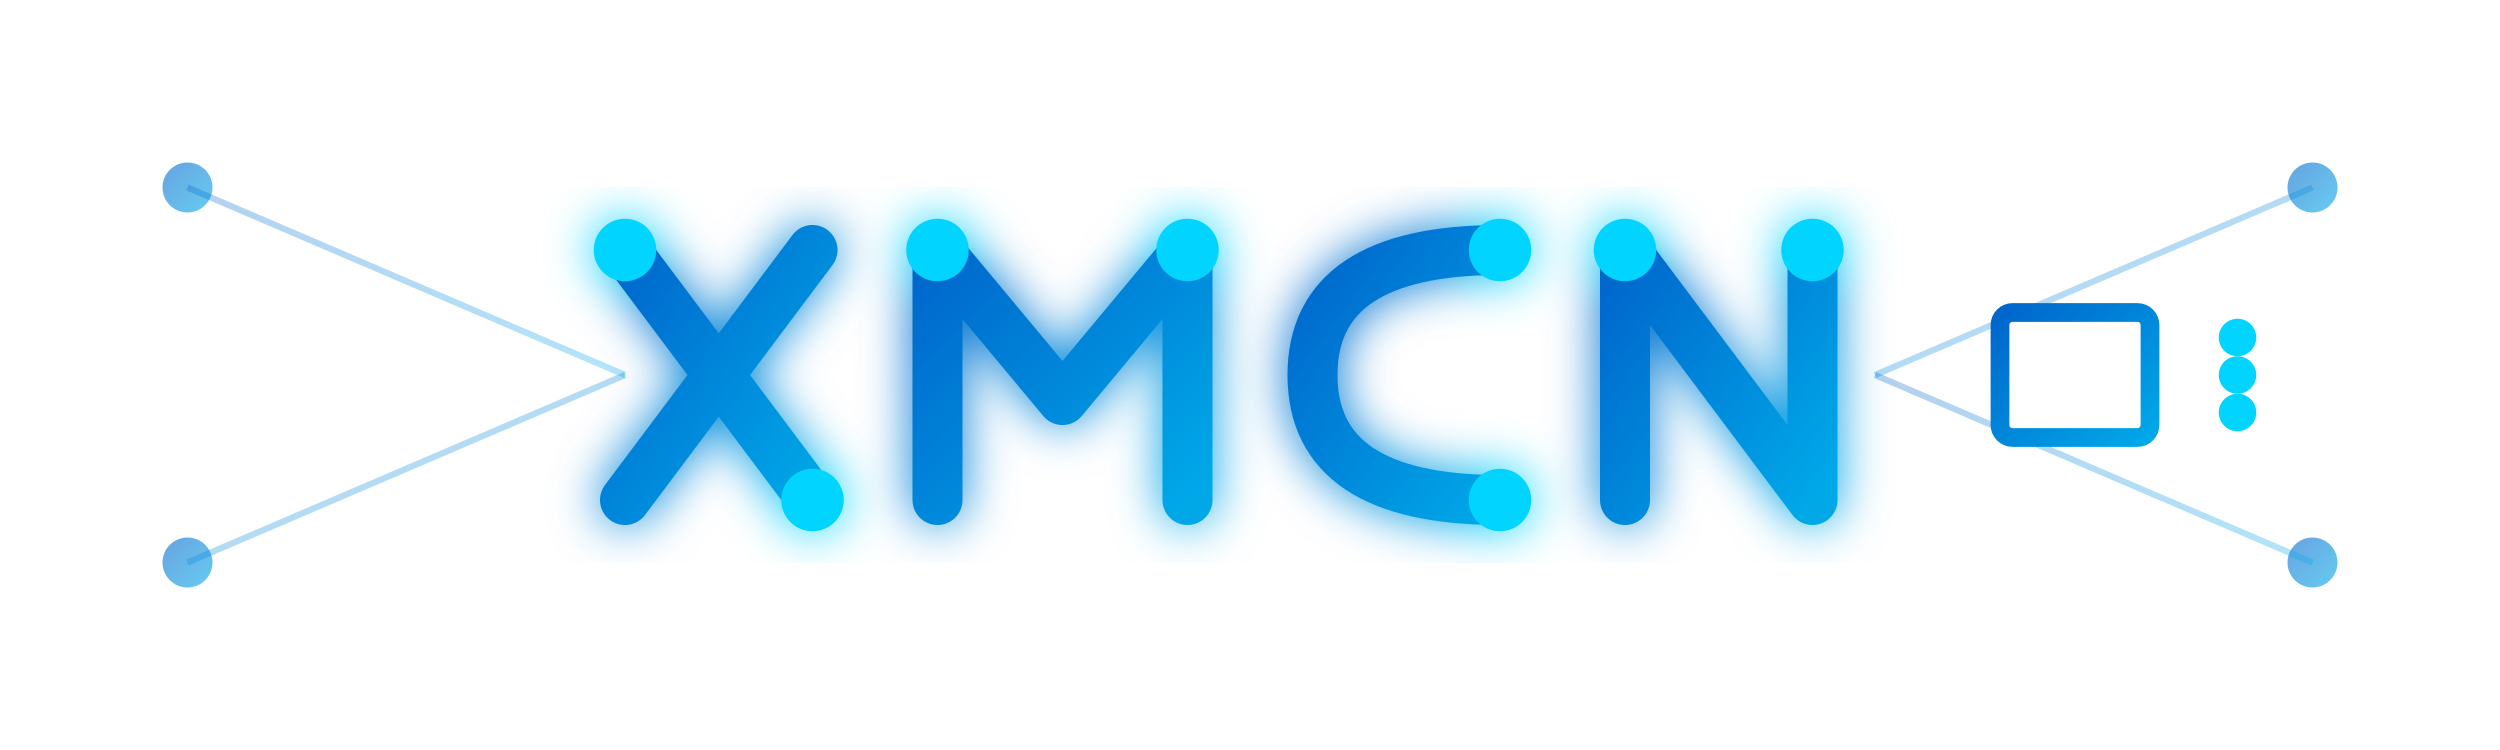
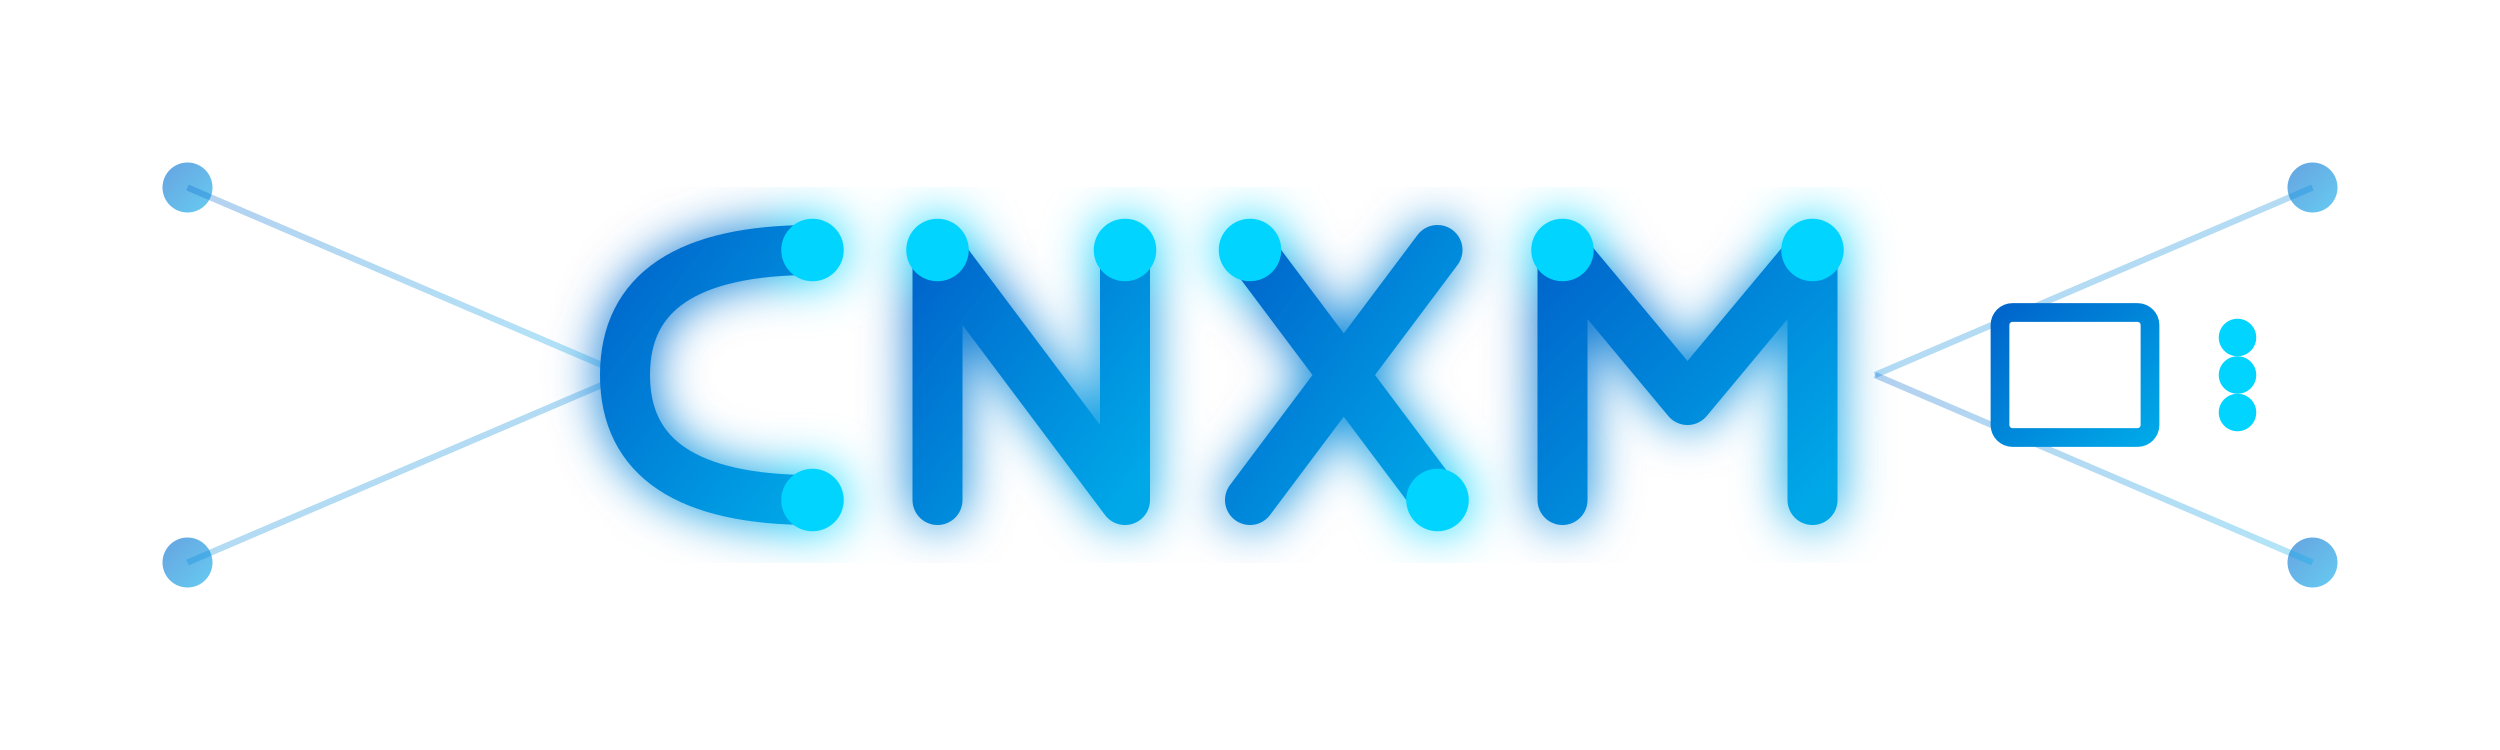
<svg xmlns="http://www.w3.org/2000/svg" viewBox="0 0 200 60" width="200" height="60">
  <defs>
    <linearGradient id="logoGradient" x1="0%" y1="0%" x2="100%" y2="100%">
      <stop offset="0%" style="stop-color:#0066cc;stop-opacity:1" />
      <stop offset="100%" style="stop-color:#00a8e8;stop-opacity:1" />
    </linearGradient>
    <filter id="glow">
      <feGaussianBlur stdDeviation="2" result="coloredBlur" />
      <feMerge>
        <feMergeNode in="coloredBlur" />
        <feMergeNode in="SourceGraphic" />
      </feMerge>
    </filter>
  </defs>
  <circle cx="15" cy="15" r="2" fill="url(#logoGradient)" opacity="0.6" />
  <circle cx="15" cy="45" r="2" fill="url(#logoGradient)" opacity="0.6" />
  <circle cx="185" cy="15" r="2" fill="url(#logoGradient)" opacity="0.6" />
  <circle cx="185" cy="45" r="2" fill="url(#logoGradient)" opacity="0.6" />
  <line x1="15" y1="15" x2="50" y2="30" stroke="url(#logoGradient)" stroke-width="0.5" opacity="0.3" />
  <line x1="15" y1="45" x2="50" y2="30" stroke="url(#logoGradient)" stroke-width="0.5" opacity="0.3" />
  <line x1="150" y1="30" x2="185" y2="15" stroke="url(#logoGradient)" stroke-width="0.5" opacity="0.3" />
  <line x1="150" y1="30" x2="185" y2="45" stroke="url(#logoGradient)" stroke-width="0.5" opacity="0.3" />
  <g filter="url(#glow)">
-     <path d="M 50 20 L 65 40 M 65 20 L 50 40" stroke="url(#logoGradient)" stroke-width="4" stroke-linecap="round" fill="none" />
-     <circle cx="50" cy="20" r="2.5" fill="#00d4ff" />
+     <path d="M 65 20 Q 50 20 50 30 Q 50 40 65 40" stroke="url(#logoGradient)" stroke-width="4" stroke-linecap="round" fill="none" />
+     <circle cx="65" cy="20" r="2.5" fill="#00d4ff" />
    <circle cx="65" cy="40" r="2.5" fill="#00d4ff" />
-     <path d="M 75 40 L 75 20 L 85 32 L 95 20 L 95 40" stroke="url(#logoGradient)" stroke-width="4" stroke-linecap="round" stroke-linejoin="round" fill="none" />
+     <path d="M 75 40 L 75 20 L 90 40 L 90 20" stroke="url(#logoGradient)" stroke-width="4" stroke-linecap="round" stroke-linejoin="round" fill="none" />
    <circle cx="75" cy="20" r="2.5" fill="#00d4ff" />
-     <circle cx="95" cy="20" r="2.5" fill="#00d4ff" />
-     <path d="M 120 20 Q 105 20 105 30 Q 105 40 120 40" stroke="url(#logoGradient)" stroke-width="4" stroke-linecap="round" fill="none" />
-     <circle cx="120" cy="20" r="2.5" fill="#00d4ff" />
-     <circle cx="120" cy="40" r="2.5" fill="#00d4ff" />
-     <path d="M 130 40 L 130 20 L 145 40 L 145 20" stroke="url(#logoGradient)" stroke-width="4" stroke-linecap="round" stroke-linejoin="round" fill="none" />
-     <circle cx="130" cy="20" r="2.5" fill="#00d4ff" />
+     <circle cx="90" cy="20" r="2.5" fill="#00d4ff" />
+     <path d="M 100 20 L 115 40 M 115 20 L 100 40" stroke="url(#logoGradient)" stroke-width="4" stroke-linecap="round" fill="none" />
+     <circle cx="100" cy="20" r="2.5" fill="#00d4ff" />
+     <circle cx="115" cy="40" r="2.5" fill="#00d4ff" />
+     <path d="M 125 40 L 125 20 L 135 32 L 145 20 L 145 40" stroke="url(#logoGradient)" stroke-width="4" stroke-linecap="round" stroke-linejoin="round" fill="none" />
+     <circle cx="125" cy="20" r="2.5" fill="#00d4ff" />
    <circle cx="145" cy="20" r="2.5" fill="#00d4ff" />
  </g>
  <g transform="translate(160, 25)">
    <rect x="0" y="0" width="12" height="10" rx="1" fill="none" stroke="url(#logoGradient)" stroke-width="1.5" />
    <line x1="12" y1="2" x2="18" y2="2" stroke="url(#logoGradient)" stroke-width="1.5" />
    <line x1="12" y1="5" x2="18" y2="5" stroke="url(#logoGradient)" stroke-width="1.5" />
    <line x1="12" y1="8" x2="18" y2="8" stroke="url(#logoGradient)" stroke-width="1.5" />
    <circle cx="19" cy="2" r="1.5" fill="#00d4ff" />
    <circle cx="19" cy="5" r="1.5" fill="#00d4ff" />
    <circle cx="19" cy="8" r="1.5" fill="#00d4ff" />
  </g>
</svg>
